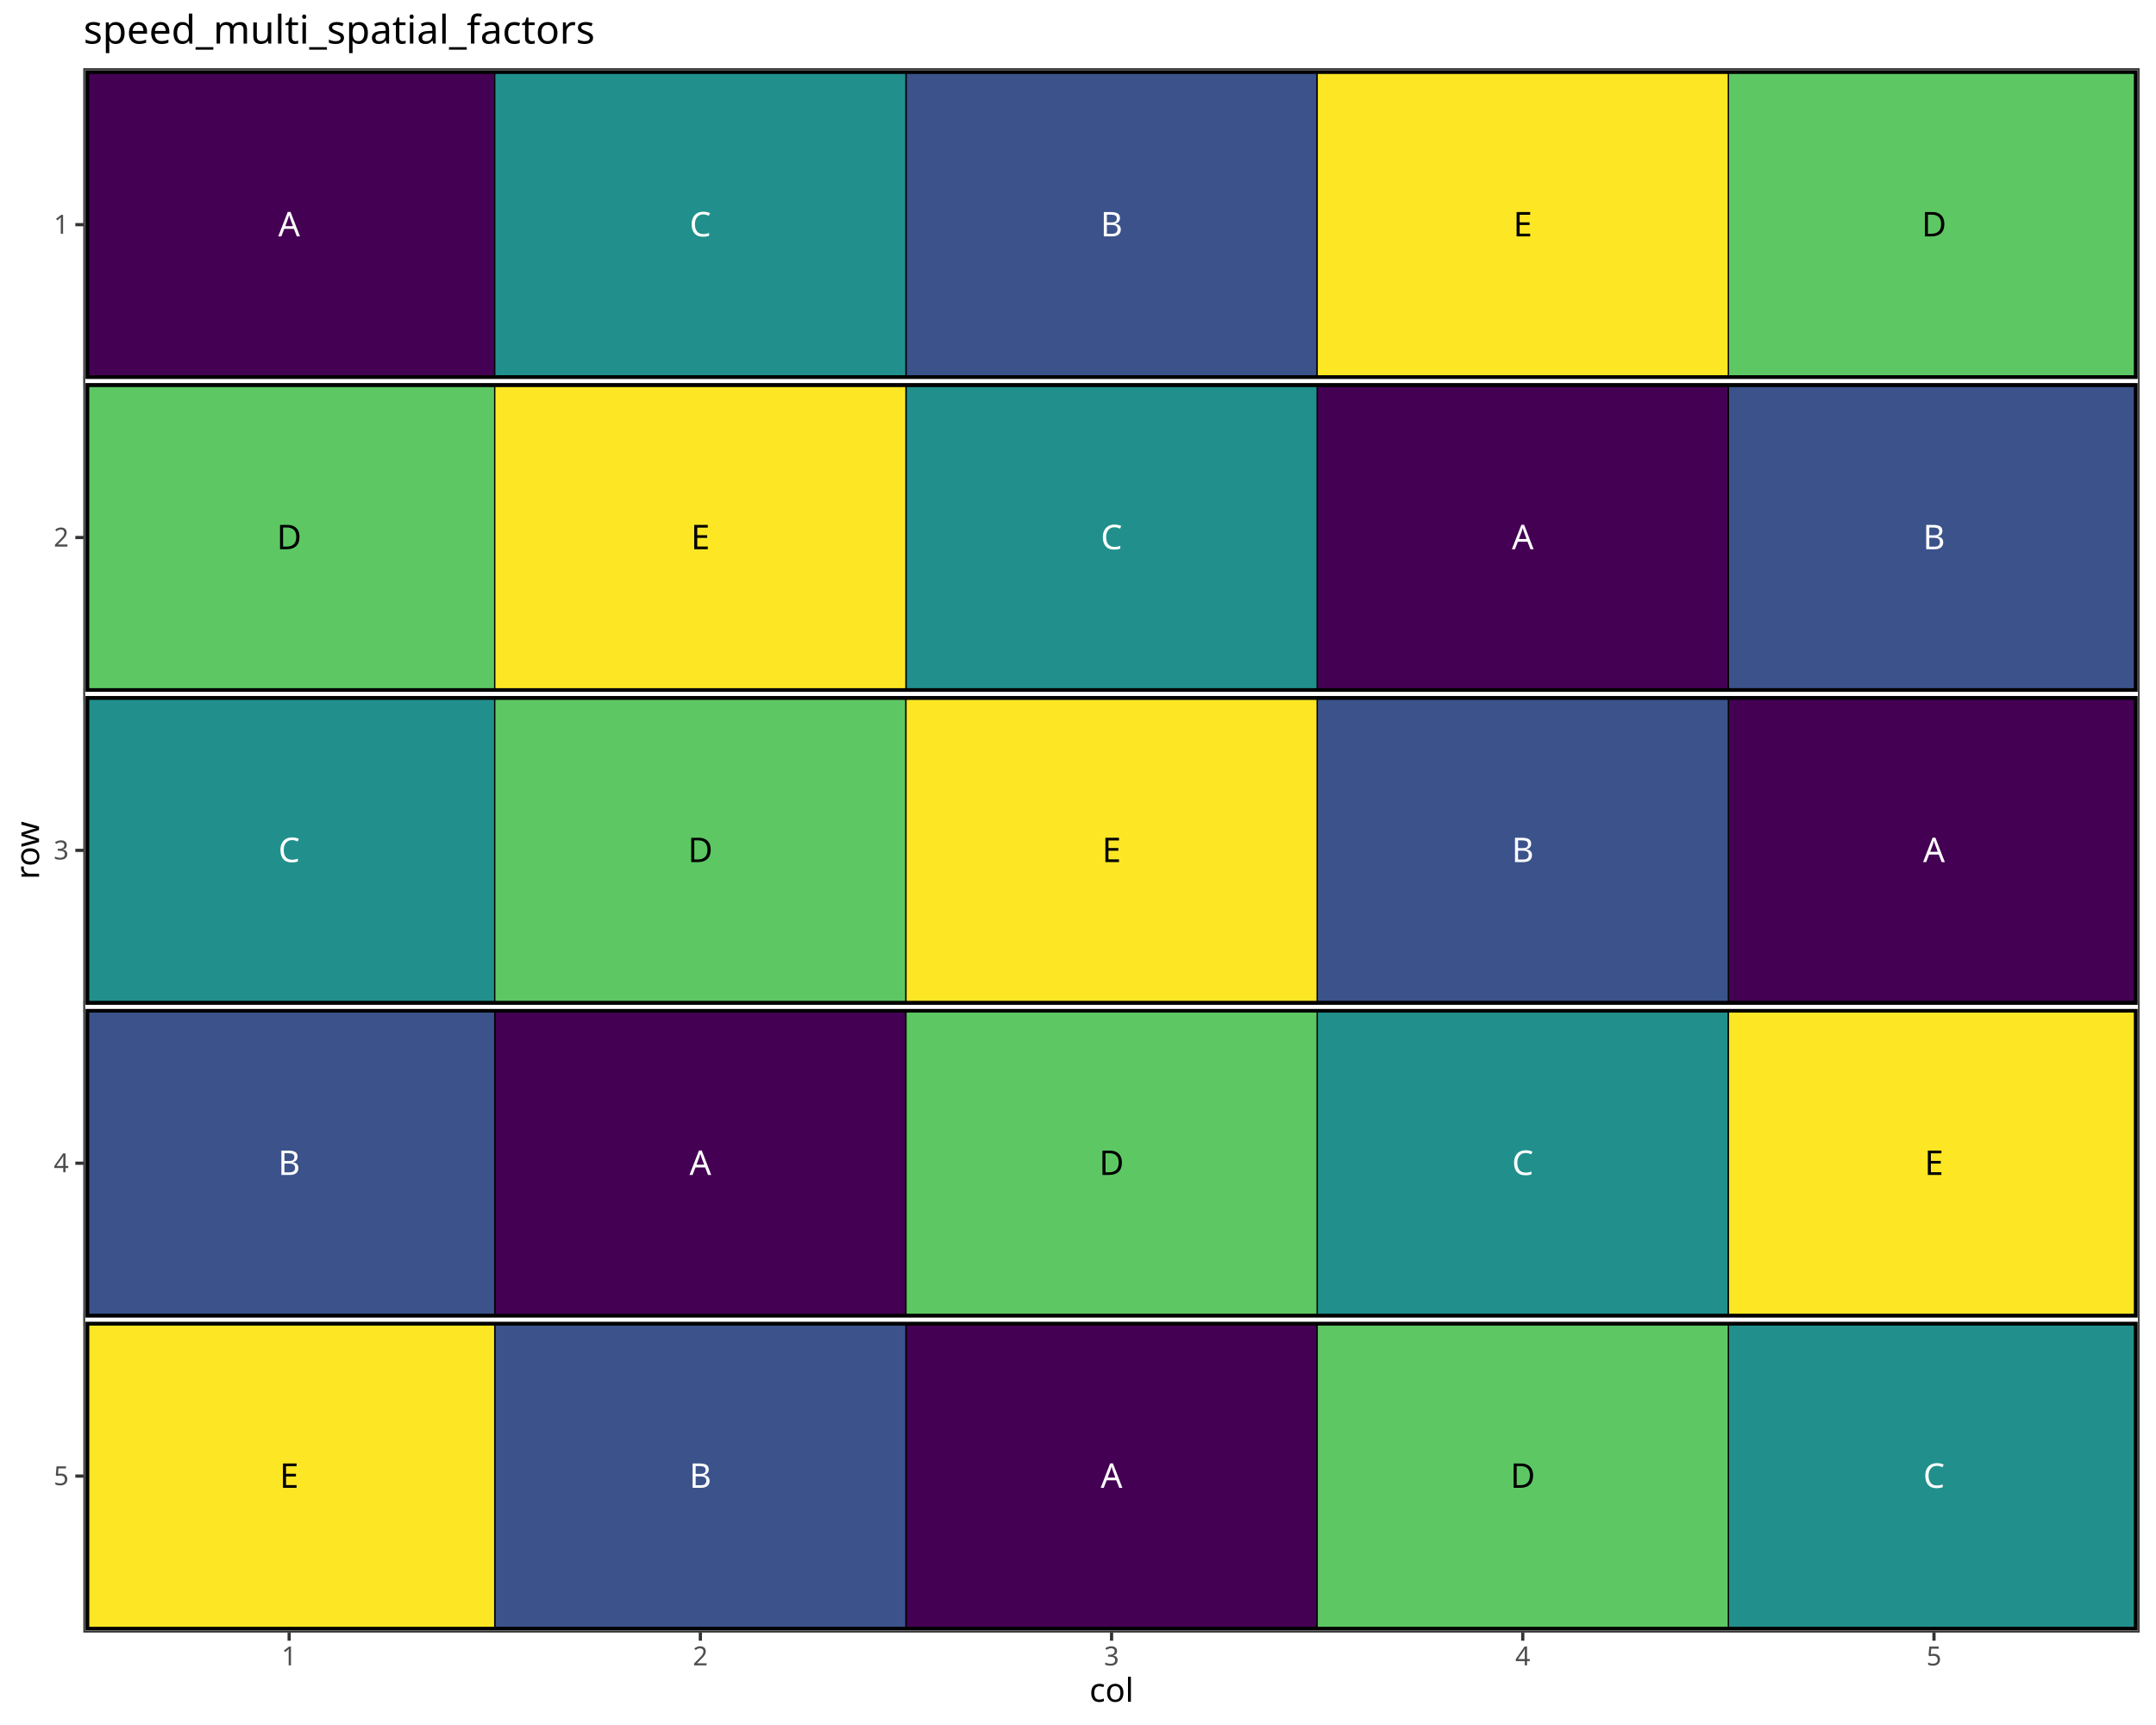
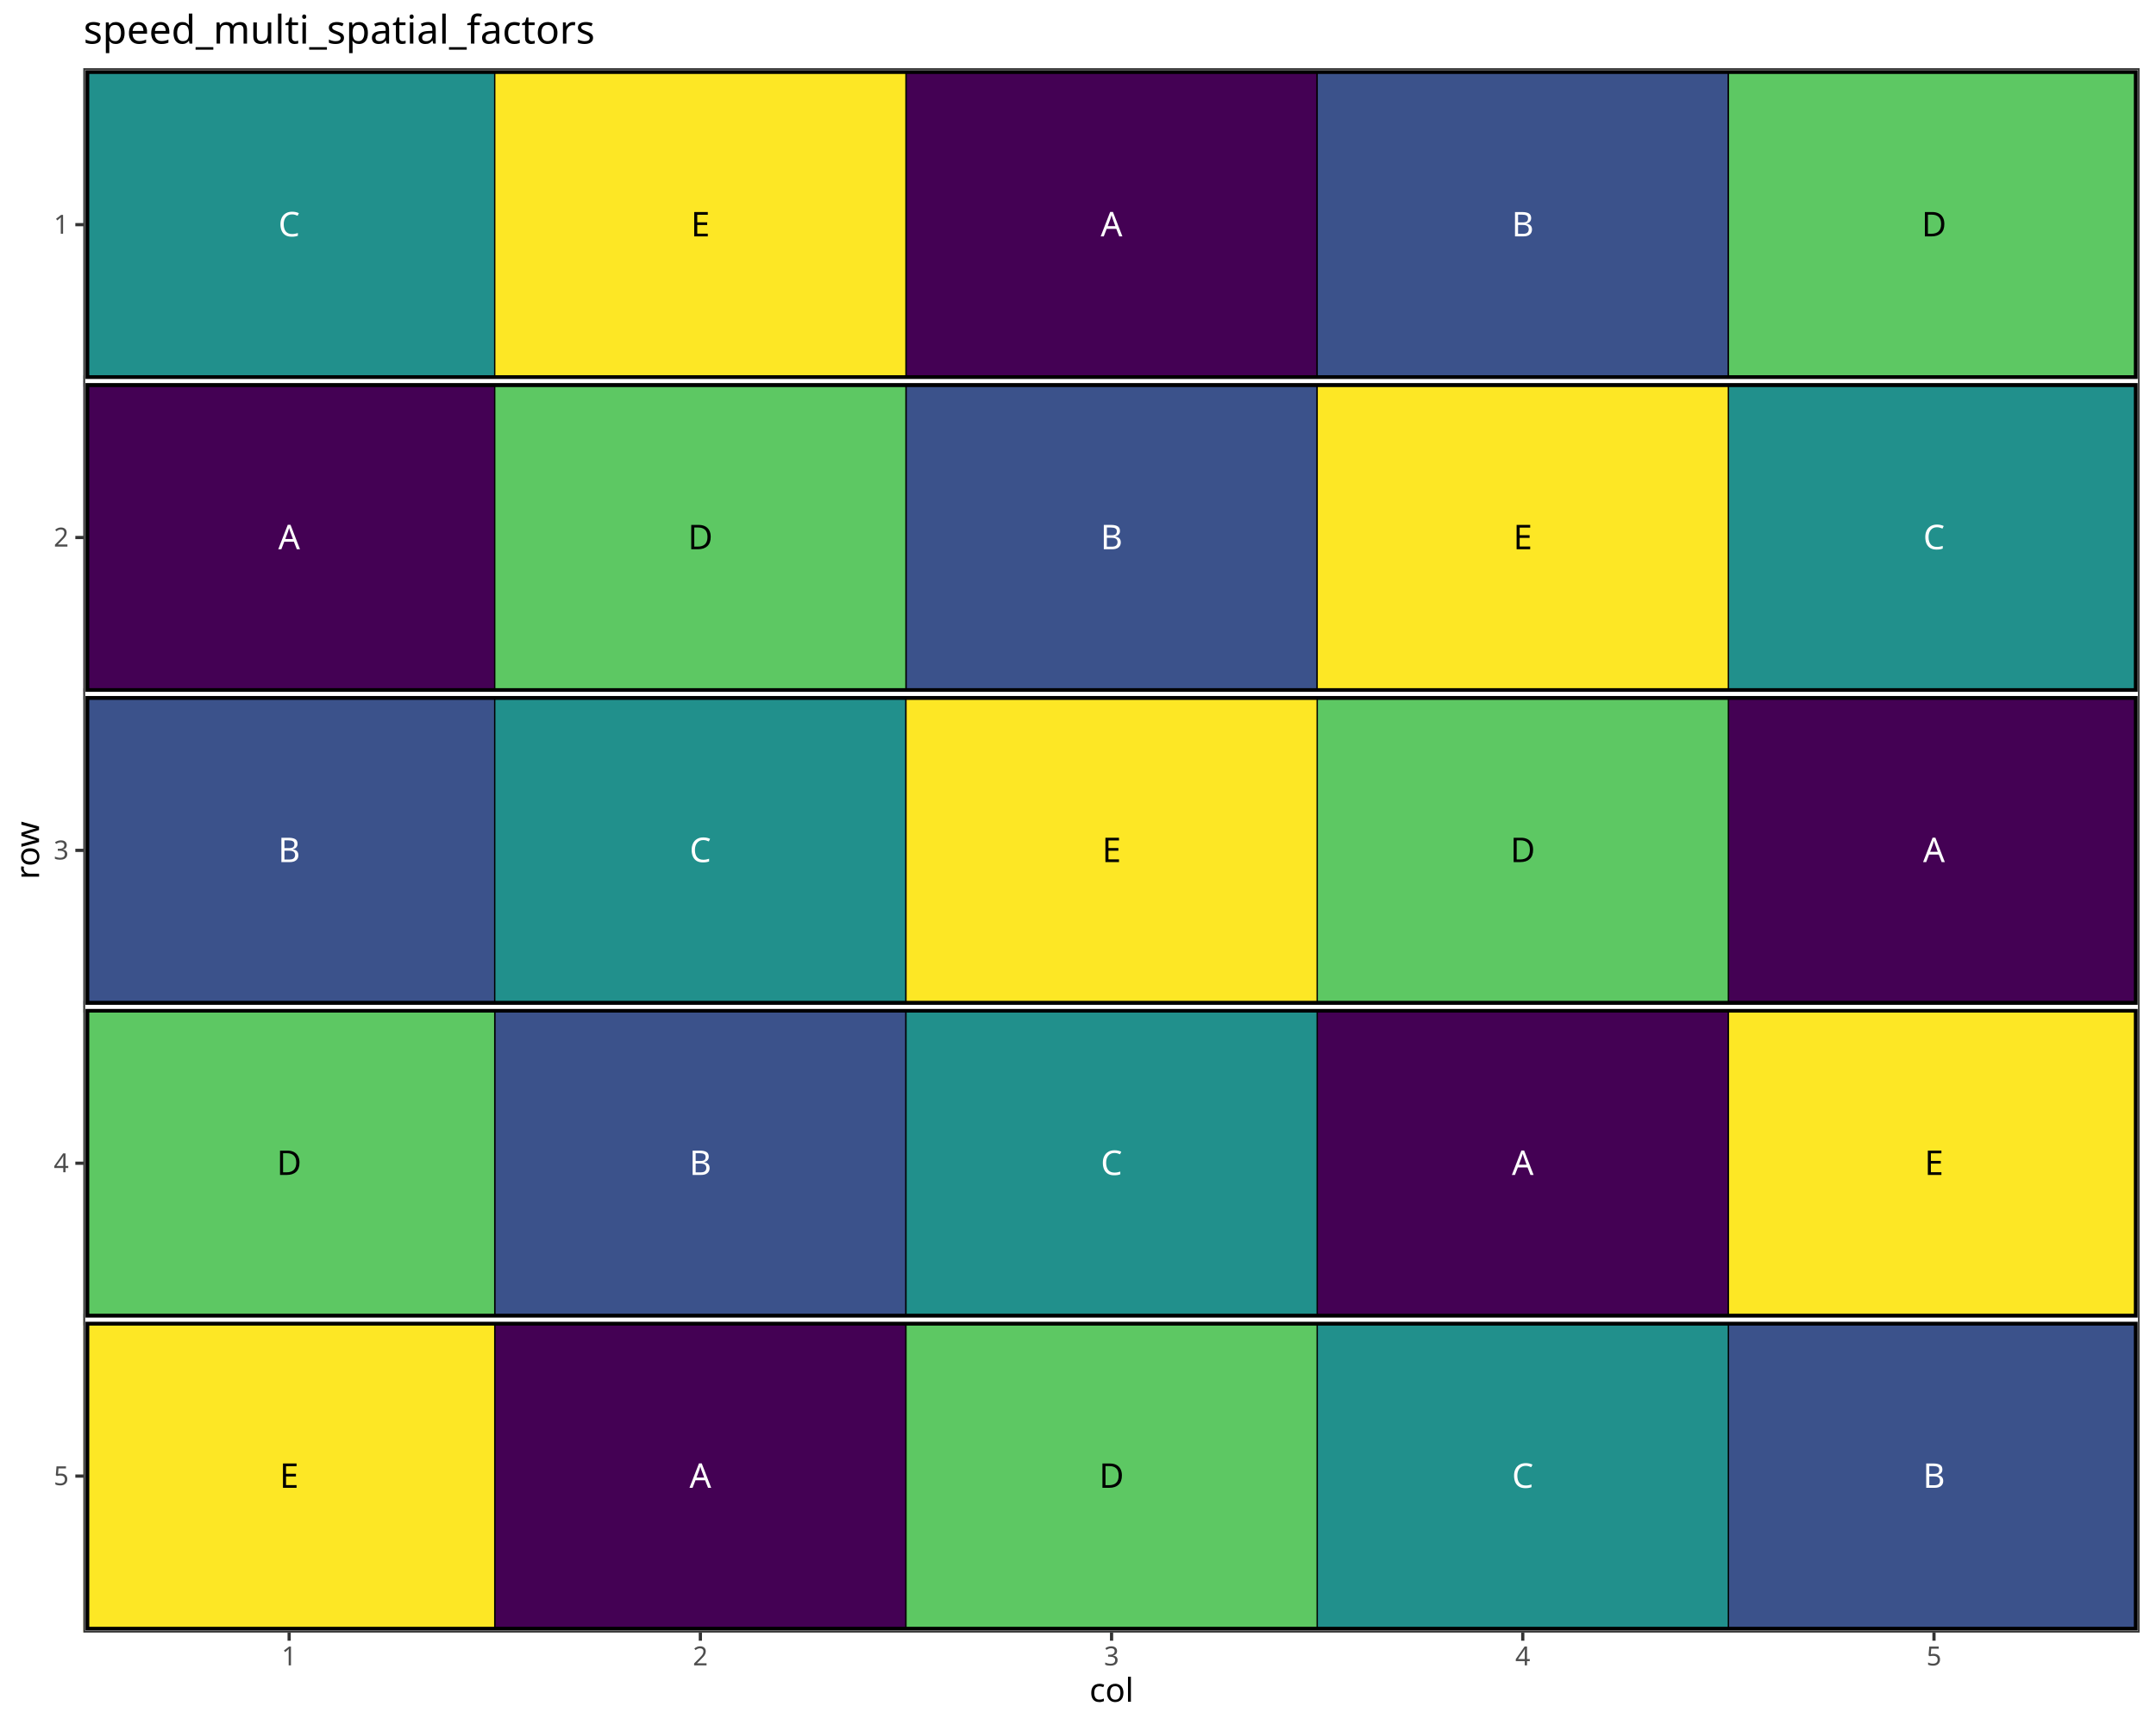
<svg xmlns="http://www.w3.org/2000/svg" class="svglite" data-engine-version="2.0" width="720.00pt" height="576.00pt" viewBox="0 0 720.00 576.00">
  <defs>
    <style type="text/css">
    .svglite line, .svglite polyline, .svglite polygon, .svglite path, .svglite rect, .svglite circle {
      fill: none;
      stroke: #000000;
      stroke-linecap: round;
      stroke-linejoin: round;
      stroke-miterlimit: 10.00;
    }
  </style>
  </defs>
  <rect width="100%" height="100%" style="stroke: none; fill: #FFFFFF;" />
  <defs>
    <clipPath id="cpMC4wMHw3MjAuMDB8MC4wMHw1NzYuMDA=">
      <rect x="0.00" y="0.00" width="720.00" height="576.00" />
    </clipPath>
  </defs>
  <g clip-path="url(#cpMC4wMHw3MjAuMDB8MC4wMHw1NzYuMDA=)">
    <rect x="0.00" y="0.00" width="720.00" height="576.00" style="stroke-width: 1.07; stroke: #FFFFFF; fill: #FFFFFF;" />
  </g>
  <defs>
    <clipPath id="cpMjcuOTB8NzE0LjUyfDIyLjc4fDU0NS4xMQ==">
      <rect x="27.90" y="22.78" width="686.62" height="522.33" />
    </clipPath>
  </defs>
  <g clip-path="url(#cpMjcuOTB8NzE0LjUyfDIyLjc4fDU0NS4xMQ==)">
    <rect x="27.90" y="22.78" width="686.62" height="522.33" style="stroke-width: 1.07; stroke: none; fill: #FFFFFF;" />
    <polyline points="27.90,22.78 714.52,22.78 " style="stroke-width: 0.53; stroke: #EBEBEB; stroke-linecap: butt;" />
    <polyline points="27.90,127.25 714.52,127.25 " style="stroke-width: 0.53; stroke: #EBEBEB; stroke-linecap: butt;" />
    <polyline points="27.90,231.72 714.52,231.72 " style="stroke-width: 0.53; stroke: #EBEBEB; stroke-linecap: butt;" />
    <polyline points="27.90,336.18 714.52,336.18 " style="stroke-width: 0.53; stroke: #EBEBEB; stroke-linecap: butt;" />
    <polyline points="27.90,440.65 714.52,440.65 " style="stroke-width: 0.53; stroke: #EBEBEB; stroke-linecap: butt;" />
    <polyline points="27.90,545.11 714.52,545.11 " style="stroke-width: 0.53; stroke: #EBEBEB; stroke-linecap: butt;" />
    <polyline points="27.90,545.11 27.90,22.78 " style="stroke-width: 0.53; stroke: #EBEBEB; stroke-linecap: butt;" />
    <polyline points="165.22,545.11 165.22,22.78 " style="stroke-width: 0.53; stroke: #EBEBEB; stroke-linecap: butt;" />
    <polyline points="302.55,545.11 302.55,22.78 " style="stroke-width: 0.53; stroke: #EBEBEB; stroke-linecap: butt;" />
    <polyline points="439.87,545.11 439.87,22.78 " style="stroke-width: 0.53; stroke: #EBEBEB; stroke-linecap: butt;" />
    <polyline points="577.20,545.11 577.20,22.78 " style="stroke-width: 0.53; stroke: #EBEBEB; stroke-linecap: butt;" />
    <polyline points="714.52,545.11 714.52,22.78 " style="stroke-width: 0.53; stroke: #EBEBEB; stroke-linecap: butt;" />
    <polyline points="27.90,75.02 714.52,75.02 " style="stroke-width: 1.07; stroke: #EBEBEB; stroke-linecap: butt;" />
    <polyline points="27.90,179.48 714.52,179.48 " style="stroke-width: 1.07; stroke: #EBEBEB; stroke-linecap: butt;" />
    <polyline points="27.90,283.95 714.52,283.95 " style="stroke-width: 1.07; stroke: #EBEBEB; stroke-linecap: butt;" />
    <polyline points="27.90,388.41 714.52,388.41 " style="stroke-width: 1.07; stroke: #EBEBEB; stroke-linecap: butt;" />
    <polyline points="27.90,492.88 714.52,492.88 " style="stroke-width: 1.07; stroke: #EBEBEB; stroke-linecap: butt;" />
    <polyline points="96.56,545.11 96.56,22.78 " style="stroke-width: 1.07; stroke: #EBEBEB; stroke-linecap: butt;" />
    <polyline points="233.89,545.11 233.89,22.78 " style="stroke-width: 1.07; stroke: #EBEBEB; stroke-linecap: butt;" />
    <polyline points="371.21,545.11 371.21,22.78 " style="stroke-width: 1.07; stroke: #EBEBEB; stroke-linecap: butt;" />
    <polyline points="508.53,545.11 508.53,22.78 " style="stroke-width: 1.07; stroke: #EBEBEB; stroke-linecap: butt;" />
    <polyline points="645.86,545.11 645.86,22.78 " style="stroke-width: 1.07; stroke: #EBEBEB; stroke-linecap: butt;" />
-     <rect x="27.90" y="22.78" width="137.32" height="104.47" style="stroke-width: 0.43; stroke-linecap: butt; stroke-linejoin: miter; fill: #440154;" />
+     <rect x="302.55" y="22.78" width="137.32" height="104.47" style="stroke-width: 0.43; stroke-linecap: butt; stroke-linejoin: miter; fill: #440154;" />
    <rect x="577.20" y="231.72" width="137.32" height="104.47" style="stroke-width: 0.43; stroke-linecap: butt; stroke-linejoin: miter; fill: #440154;" />
-     <rect x="439.87" y="127.25" width="137.32" height="104.47" style="stroke-width: 0.43; stroke-linecap: butt; stroke-linejoin: miter; fill: #440154;" />
-     <rect x="302.55" y="440.65" width="137.32" height="104.47" style="stroke-width: 0.43; stroke-linecap: butt; stroke-linejoin: miter; fill: #440154;" />
-     <rect x="165.22" y="336.18" width="137.32" height="104.47" style="stroke-width: 0.43; stroke-linecap: butt; stroke-linejoin: miter; fill: #440154;" />
-     <rect x="577.20" y="127.25" width="137.32" height="104.47" style="stroke-width: 0.43; stroke-linecap: butt; stroke-linejoin: miter; fill: #3B528B;" />
-     <rect x="27.90" y="336.18" width="137.32" height="104.47" style="stroke-width: 0.43; stroke-linecap: butt; stroke-linejoin: miter; fill: #3B528B;" />
-     <rect x="439.87" y="231.72" width="137.32" height="104.47" style="stroke-width: 0.43; stroke-linecap: butt; stroke-linejoin: miter; fill: #3B528B;" />
-     <rect x="165.22" y="440.65" width="137.32" height="104.47" style="stroke-width: 0.43; stroke-linecap: butt; stroke-linejoin: miter; fill: #3B528B;" />
-     <rect x="302.55" y="22.78" width="137.32" height="104.47" style="stroke-width: 0.43; stroke-linecap: butt; stroke-linejoin: miter; fill: #3B528B;" />
-     <rect x="165.22" y="22.78" width="137.32" height="104.47" style="stroke-width: 0.43; stroke-linecap: butt; stroke-linejoin: miter; fill: #21908C;" />
-     <rect x="302.55" y="127.25" width="137.32" height="104.47" style="stroke-width: 0.43; stroke-linecap: butt; stroke-linejoin: miter; fill: #21908C;" />
-     <rect x="27.90" y="231.72" width="137.32" height="104.47" style="stroke-width: 0.43; stroke-linecap: butt; stroke-linejoin: miter; fill: #21908C;" />
-     <rect x="577.20" y="440.65" width="137.32" height="104.47" style="stroke-width: 0.43; stroke-linecap: butt; stroke-linejoin: miter; fill: #21908C;" />
-     <rect x="439.87" y="336.18" width="137.32" height="104.47" style="stroke-width: 0.43; stroke-linecap: butt; stroke-linejoin: miter; fill: #21908C;" />
-     <rect x="27.90" y="127.25" width="137.32" height="104.47" style="stroke-width: 0.43; stroke-linecap: butt; stroke-linejoin: miter; fill: #5DC863;" />
-     <rect x="165.22" y="231.72" width="137.32" height="104.47" style="stroke-width: 0.43; stroke-linecap: butt; stroke-linejoin: miter; fill: #5DC863;" />
-     <rect x="302.55" y="336.18" width="137.32" height="104.47" style="stroke-width: 0.43; stroke-linecap: butt; stroke-linejoin: miter; fill: #5DC863;" />
-     <rect x="439.87" y="440.65" width="137.32" height="104.47" style="stroke-width: 0.43; stroke-linecap: butt; stroke-linejoin: miter; fill: #5DC863;" />
+     <rect x="439.87" y="336.18" width="137.32" height="104.47" style="stroke-width: 0.43; stroke-linecap: butt; stroke-linejoin: miter; fill: #440154;" />
+     <rect x="27.90" y="127.25" width="137.32" height="104.47" style="stroke-width: 0.43; stroke-linecap: butt; stroke-linejoin: miter; fill: #440154;" />
+     <rect x="165.22" y="440.65" width="137.32" height="104.47" style="stroke-width: 0.43; stroke-linecap: butt; stroke-linejoin: miter; fill: #440154;" />
+     <rect x="27.90" y="231.72" width="137.32" height="104.47" style="stroke-width: 0.43; stroke-linecap: butt; stroke-linejoin: miter; fill: #3B528B;" />
+     <rect x="439.87" y="22.78" width="137.32" height="104.47" style="stroke-width: 0.43; stroke-linecap: butt; stroke-linejoin: miter; fill: #3B528B;" />
+     <rect x="165.22" y="336.18" width="137.32" height="104.47" style="stroke-width: 0.43; stroke-linecap: butt; stroke-linejoin: miter; fill: #3B528B;" />
+     <rect x="302.55" y="127.25" width="137.32" height="104.47" style="stroke-width: 0.43; stroke-linecap: butt; stroke-linejoin: miter; fill: #3B528B;" />
+     <rect x="577.20" y="440.65" width="137.32" height="104.47" style="stroke-width: 0.43; stroke-linecap: butt; stroke-linejoin: miter; fill: #3B528B;" />
+     <rect x="27.90" y="22.78" width="137.32" height="104.47" style="stroke-width: 0.43; stroke-linecap: butt; stroke-linejoin: miter; fill: #21908C;" />
+     <rect x="577.20" y="127.25" width="137.32" height="104.47" style="stroke-width: 0.43; stroke-linecap: butt; stroke-linejoin: miter; fill: #21908C;" />
+     <rect x="165.22" y="231.72" width="137.32" height="104.47" style="stroke-width: 0.43; stroke-linecap: butt; stroke-linejoin: miter; fill: #21908C;" />
+     <rect x="302.55" y="336.18" width="137.32" height="104.47" style="stroke-width: 0.43; stroke-linecap: butt; stroke-linejoin: miter; fill: #21908C;" />
+     <rect x="439.87" y="440.65" width="137.32" height="104.47" style="stroke-width: 0.43; stroke-linecap: butt; stroke-linejoin: miter; fill: #21908C;" />
+     <rect x="165.22" y="127.25" width="137.32" height="104.47" style="stroke-width: 0.43; stroke-linecap: butt; stroke-linejoin: miter; fill: #5DC863;" />
+     <rect x="439.87" y="231.72" width="137.32" height="104.47" style="stroke-width: 0.43; stroke-linecap: butt; stroke-linejoin: miter; fill: #5DC863;" />
+     <rect x="302.55" y="440.65" width="137.32" height="104.47" style="stroke-width: 0.43; stroke-linecap: butt; stroke-linejoin: miter; fill: #5DC863;" />
+     <rect x="27.90" y="336.18" width="137.32" height="104.47" style="stroke-width: 0.43; stroke-linecap: butt; stroke-linejoin: miter; fill: #5DC863;" />
    <rect x="577.20" y="22.78" width="137.32" height="104.47" style="stroke-width: 0.43; stroke-linecap: butt; stroke-linejoin: miter; fill: #5DC863;" />
-     <rect x="439.87" y="22.78" width="137.32" height="104.47" style="stroke-width: 0.43; stroke-linecap: butt; stroke-linejoin: miter; fill: #FDE725;" />
+     <rect x="439.87" y="127.25" width="137.32" height="104.47" style="stroke-width: 0.43; stroke-linecap: butt; stroke-linejoin: miter; fill: #FDE725;" />
+     <rect x="302.55" y="231.72" width="137.32" height="104.47" style="stroke-width: 0.43; stroke-linecap: butt; stroke-linejoin: miter; fill: #FDE725;" />
+     <rect x="165.22" y="22.78" width="137.32" height="104.47" style="stroke-width: 0.43; stroke-linecap: butt; stroke-linejoin: miter; fill: #FDE725;" />
    <rect x="577.20" y="336.18" width="137.32" height="104.47" style="stroke-width: 0.43; stroke-linecap: butt; stroke-linejoin: miter; fill: #FDE725;" />
-     <rect x="302.55" y="231.72" width="137.32" height="104.47" style="stroke-width: 0.43; stroke-linecap: butt; stroke-linejoin: miter; fill: #FDE725;" />
    <rect x="27.90" y="440.65" width="137.32" height="104.47" style="stroke-width: 0.43; stroke-linecap: butt; stroke-linejoin: miter; fill: #FDE725;" />
-     <rect x="165.22" y="127.25" width="137.32" height="104.47" style="stroke-width: 0.43; stroke-linecap: butt; stroke-linejoin: miter; fill: #FDE725;" />
-     <text x="96.56" y="78.93" text-anchor="middle" style="font-size: 11.38px; fill: #FFFFFF; font-family: sans;" textLength="7.59px" lengthAdjust="spacingAndGlyphs">A</text>
+     <text x="371.21" y="78.93" text-anchor="middle" style="font-size: 11.38px; fill: #FFFFFF; font-family: sans;" textLength="7.59px" lengthAdjust="spacingAndGlyphs">A</text>
    <text x="645.86" y="287.86" text-anchor="middle" style="font-size: 11.38px; fill: #FFFFFF; font-family: sans;" textLength="7.59px" lengthAdjust="spacingAndGlyphs">A</text>
-     <text x="508.53" y="183.40" text-anchor="middle" style="font-size: 11.38px; fill: #FFFFFF; font-family: sans;" textLength="7.59px" lengthAdjust="spacingAndGlyphs">A</text>
-     <text x="371.21" y="496.80" text-anchor="middle" style="font-size: 11.38px; fill: #FFFFFF; font-family: sans;" textLength="7.59px" lengthAdjust="spacingAndGlyphs">A</text>
-     <text x="233.89" y="392.33" text-anchor="middle" style="font-size: 11.38px; fill: #FFFFFF; font-family: sans;" textLength="7.59px" lengthAdjust="spacingAndGlyphs">A</text>
-     <text x="645.86" y="183.40" text-anchor="middle" style="font-size: 11.38px; fill: #FFFFFF; font-family: sans;" textLength="7.59px" lengthAdjust="spacingAndGlyphs">B</text>
-     <text x="96.56" y="392.33" text-anchor="middle" style="font-size: 11.38px; fill: #FFFFFF; font-family: sans;" textLength="7.59px" lengthAdjust="spacingAndGlyphs">B</text>
-     <text x="508.53" y="287.86" text-anchor="middle" style="font-size: 11.38px; fill: #FFFFFF; font-family: sans;" textLength="7.59px" lengthAdjust="spacingAndGlyphs">B</text>
-     <text x="233.89" y="496.80" text-anchor="middle" style="font-size: 11.38px; fill: #FFFFFF; font-family: sans;" textLength="7.59px" lengthAdjust="spacingAndGlyphs">B</text>
-     <text x="371.21" y="78.93" text-anchor="middle" style="font-size: 11.38px; fill: #FFFFFF; font-family: sans;" textLength="7.59px" lengthAdjust="spacingAndGlyphs">B</text>
-     <text x="233.89" y="78.93" text-anchor="middle" style="font-size: 11.38px; fill: #FFFFFF; font-family: sans;" textLength="8.22px" lengthAdjust="spacingAndGlyphs">C</text>
-     <text x="371.21" y="183.40" text-anchor="middle" style="font-size: 11.38px; fill: #FFFFFF; font-family: sans;" textLength="8.22px" lengthAdjust="spacingAndGlyphs">C</text>
-     <text x="96.56" y="287.86" text-anchor="middle" style="font-size: 11.38px; fill: #FFFFFF; font-family: sans;" textLength="8.22px" lengthAdjust="spacingAndGlyphs">C</text>
-     <text x="645.86" y="496.80" text-anchor="middle" style="font-size: 11.38px; fill: #FFFFFF; font-family: sans;" textLength="8.22px" lengthAdjust="spacingAndGlyphs">C</text>
-     <text x="508.53" y="392.33" text-anchor="middle" style="font-size: 11.38px; fill: #FFFFFF; font-family: sans;" textLength="8.22px" lengthAdjust="spacingAndGlyphs">C</text>
-     <text x="96.56" y="183.40" text-anchor="middle" style="font-size: 11.38px; font-family: sans;" textLength="8.22px" lengthAdjust="spacingAndGlyphs">D</text>
-     <text x="233.89" y="287.86" text-anchor="middle" style="font-size: 11.38px; font-family: sans;" textLength="8.22px" lengthAdjust="spacingAndGlyphs">D</text>
-     <text x="371.21" y="392.33" text-anchor="middle" style="font-size: 11.38px; font-family: sans;" textLength="8.22px" lengthAdjust="spacingAndGlyphs">D</text>
-     <text x="508.53" y="496.80" text-anchor="middle" style="font-size: 11.38px; font-family: sans;" textLength="8.22px" lengthAdjust="spacingAndGlyphs">D</text>
+     <text x="508.53" y="392.33" text-anchor="middle" style="font-size: 11.38px; fill: #FFFFFF; font-family: sans;" textLength="7.59px" lengthAdjust="spacingAndGlyphs">A</text>
+     <text x="96.56" y="183.40" text-anchor="middle" style="font-size: 11.38px; fill: #FFFFFF; font-family: sans;" textLength="7.59px" lengthAdjust="spacingAndGlyphs">A</text>
+     <text x="233.89" y="496.80" text-anchor="middle" style="font-size: 11.38px; fill: #FFFFFF; font-family: sans;" textLength="7.59px" lengthAdjust="spacingAndGlyphs">A</text>
+     <text x="96.56" y="287.86" text-anchor="middle" style="font-size: 11.38px; fill: #FFFFFF; font-family: sans;" textLength="7.59px" lengthAdjust="spacingAndGlyphs">B</text>
+     <text x="508.53" y="78.93" text-anchor="middle" style="font-size: 11.38px; fill: #FFFFFF; font-family: sans;" textLength="7.59px" lengthAdjust="spacingAndGlyphs">B</text>
+     <text x="233.89" y="392.33" text-anchor="middle" style="font-size: 11.38px; fill: #FFFFFF; font-family: sans;" textLength="7.59px" lengthAdjust="spacingAndGlyphs">B</text>
+     <text x="371.21" y="183.40" text-anchor="middle" style="font-size: 11.38px; fill: #FFFFFF; font-family: sans;" textLength="7.59px" lengthAdjust="spacingAndGlyphs">B</text>
+     <text x="645.86" y="496.80" text-anchor="middle" style="font-size: 11.38px; fill: #FFFFFF; font-family: sans;" textLength="7.59px" lengthAdjust="spacingAndGlyphs">B</text>
+     <text x="96.56" y="78.93" text-anchor="middle" style="font-size: 11.38px; fill: #FFFFFF; font-family: sans;" textLength="8.22px" lengthAdjust="spacingAndGlyphs">C</text>
+     <text x="645.86" y="183.40" text-anchor="middle" style="font-size: 11.38px; fill: #FFFFFF; font-family: sans;" textLength="8.22px" lengthAdjust="spacingAndGlyphs">C</text>
+     <text x="233.89" y="287.86" text-anchor="middle" style="font-size: 11.38px; fill: #FFFFFF; font-family: sans;" textLength="8.22px" lengthAdjust="spacingAndGlyphs">C</text>
+     <text x="371.21" y="392.33" text-anchor="middle" style="font-size: 11.38px; fill: #FFFFFF; font-family: sans;" textLength="8.22px" lengthAdjust="spacingAndGlyphs">C</text>
+     <text x="508.53" y="496.80" text-anchor="middle" style="font-size: 11.38px; fill: #FFFFFF; font-family: sans;" textLength="8.22px" lengthAdjust="spacingAndGlyphs">C</text>
+     <text x="233.89" y="183.40" text-anchor="middle" style="font-size: 11.38px; font-family: sans;" textLength="8.22px" lengthAdjust="spacingAndGlyphs">D</text>
+     <text x="508.53" y="287.86" text-anchor="middle" style="font-size: 11.38px; font-family: sans;" textLength="8.22px" lengthAdjust="spacingAndGlyphs">D</text>
+     <text x="371.21" y="496.80" text-anchor="middle" style="font-size: 11.38px; font-family: sans;" textLength="8.22px" lengthAdjust="spacingAndGlyphs">D</text>
+     <text x="96.56" y="392.33" text-anchor="middle" style="font-size: 11.38px; font-family: sans;" textLength="8.22px" lengthAdjust="spacingAndGlyphs">D</text>
    <text x="645.86" y="78.93" text-anchor="middle" style="font-size: 11.38px; font-family: sans;" textLength="8.22px" lengthAdjust="spacingAndGlyphs">D</text>
-     <text x="508.53" y="78.93" text-anchor="middle" style="font-size: 11.38px; font-family: sans;" textLength="7.59px" lengthAdjust="spacingAndGlyphs">E</text>
+     <text x="508.53" y="183.40" text-anchor="middle" style="font-size: 11.38px; font-family: sans;" textLength="7.59px" lengthAdjust="spacingAndGlyphs">E</text>
+     <text x="371.21" y="287.86" text-anchor="middle" style="font-size: 11.38px; font-family: sans;" textLength="7.59px" lengthAdjust="spacingAndGlyphs">E</text>
+     <text x="233.89" y="78.93" text-anchor="middle" style="font-size: 11.38px; font-family: sans;" textLength="7.59px" lengthAdjust="spacingAndGlyphs">E</text>
    <text x="645.86" y="392.33" text-anchor="middle" style="font-size: 11.38px; font-family: sans;" textLength="7.59px" lengthAdjust="spacingAndGlyphs">E</text>
-     <text x="371.21" y="287.86" text-anchor="middle" style="font-size: 11.38px; font-family: sans;" textLength="7.59px" lengthAdjust="spacingAndGlyphs">E</text>
    <text x="96.56" y="496.80" text-anchor="middle" style="font-size: 11.38px; font-family: sans;" textLength="7.59px" lengthAdjust="spacingAndGlyphs">E</text>
-     <text x="233.89" y="183.40" text-anchor="middle" style="font-size: 11.38px; font-family: sans;" textLength="7.59px" lengthAdjust="spacingAndGlyphs">E</text>
    <rect x="27.90" y="22.78" width="686.62" height="104.47" style="stroke-width: 3.84; stroke-linecap: butt; stroke-linejoin: miter;" />
    <rect x="27.90" y="127.25" width="686.62" height="104.47" style="stroke-width: 3.84; stroke-linecap: butt; stroke-linejoin: miter;" />
    <rect x="27.90" y="231.72" width="686.62" height="104.47" style="stroke-width: 3.84; stroke-linecap: butt; stroke-linejoin: miter;" />
    <rect x="27.90" y="336.18" width="686.62" height="104.47" style="stroke-width: 3.84; stroke-linecap: butt; stroke-linejoin: miter;" />
    <rect x="27.90" y="440.65" width="686.62" height="104.47" style="stroke-width: 3.84; stroke-linecap: butt; stroke-linejoin: miter;" />
    <rect x="27.90" y="22.78" width="686.62" height="104.47" style="stroke-width: 1.28; stroke: #FFFFFF; stroke-linecap: butt; stroke-linejoin: miter;" />
    <rect x="27.90" y="127.25" width="686.62" height="104.47" style="stroke-width: 1.28; stroke: #FFFFFF; stroke-linecap: butt; stroke-linejoin: miter;" />
    <rect x="27.90" y="231.72" width="686.62" height="104.47" style="stroke-width: 1.28; stroke: #FFFFFF; stroke-linecap: butt; stroke-linejoin: miter;" />
    <rect x="27.90" y="336.18" width="686.62" height="104.47" style="stroke-width: 1.28; stroke: #FFFFFF; stroke-linecap: butt; stroke-linejoin: miter;" />
    <rect x="27.90" y="440.65" width="686.62" height="104.47" style="stroke-width: 1.28; stroke: #FFFFFF; stroke-linecap: butt; stroke-linejoin: miter;" />
    <rect x="27.90" y="22.78" width="686.62" height="522.33" style="stroke-width: 1.07; stroke: #333333;" />
  </g>
  <g clip-path="url(#cpMC4wMHw3MjAuMDB8MC4wMHw1NzYuMDA=)">
    <text x="22.97" y="78.04" text-anchor="end" style="font-size: 8.80px; fill: #4D4D4D; font-family: sans;" textLength="4.89px" lengthAdjust="spacingAndGlyphs">1</text>
    <text x="22.97" y="182.51" text-anchor="end" style="font-size: 8.80px; fill: #4D4D4D; font-family: sans;" textLength="4.89px" lengthAdjust="spacingAndGlyphs">2</text>
    <text x="22.97" y="286.98" text-anchor="end" style="font-size: 8.80px; fill: #4D4D4D; font-family: sans;" textLength="4.89px" lengthAdjust="spacingAndGlyphs">3</text>
    <text x="22.97" y="391.44" text-anchor="end" style="font-size: 8.80px; fill: #4D4D4D; font-family: sans;" textLength="4.89px" lengthAdjust="spacingAndGlyphs">4</text>
    <text x="22.97" y="495.91" text-anchor="end" style="font-size: 8.80px; fill: #4D4D4D; font-family: sans;" textLength="4.89px" lengthAdjust="spacingAndGlyphs">5</text>
    <polyline points="25.16,75.02 27.90,75.02 " style="stroke-width: 1.07; stroke: #333333; stroke-linecap: butt;" />
    <polyline points="25.16,179.48 27.90,179.48 " style="stroke-width: 1.07; stroke: #333333; stroke-linecap: butt;" />
    <polyline points="25.16,283.95 27.90,283.95 " style="stroke-width: 1.07; stroke: #333333; stroke-linecap: butt;" />
    <polyline points="25.16,388.41 27.90,388.41 " style="stroke-width: 1.07; stroke: #333333; stroke-linecap: butt;" />
    <polyline points="25.16,492.88 27.90,492.88 " style="stroke-width: 1.07; stroke: #333333; stroke-linecap: butt;" />
    <polyline points="96.56,547.85 96.56,545.11 " style="stroke-width: 1.07; stroke: #333333; stroke-linecap: butt;" />
    <polyline points="233.89,547.85 233.89,545.11 " style="stroke-width: 1.07; stroke: #333333; stroke-linecap: butt;" />
    <polyline points="371.21,547.85 371.21,545.11 " style="stroke-width: 1.07; stroke: #333333; stroke-linecap: butt;" />
    <polyline points="508.53,547.85 508.53,545.11 " style="stroke-width: 1.07; stroke: #333333; stroke-linecap: butt;" />
    <polyline points="645.86,547.85 645.86,545.11 " style="stroke-width: 1.07; stroke: #333333; stroke-linecap: butt;" />
    <text x="96.56" y="556.10" text-anchor="middle" style="font-size: 8.80px; fill: #4D4D4D; font-family: sans;" textLength="4.89px" lengthAdjust="spacingAndGlyphs">1</text>
    <text x="233.89" y="556.10" text-anchor="middle" style="font-size: 8.80px; fill: #4D4D4D; font-family: sans;" textLength="4.89px" lengthAdjust="spacingAndGlyphs">2</text>
    <text x="371.21" y="556.10" text-anchor="middle" style="font-size: 8.80px; fill: #4D4D4D; font-family: sans;" textLength="4.89px" lengthAdjust="spacingAndGlyphs">3</text>
    <text x="508.53" y="556.10" text-anchor="middle" style="font-size: 8.80px; fill: #4D4D4D; font-family: sans;" textLength="4.89px" lengthAdjust="spacingAndGlyphs">4</text>
    <text x="645.86" y="556.10" text-anchor="middle" style="font-size: 8.80px; fill: #4D4D4D; font-family: sans;" textLength="4.89px" lengthAdjust="spacingAndGlyphs">5</text>
    <text x="371.21" y="568.24" text-anchor="middle" style="font-size: 11.00px; font-family: sans;" textLength="14.06px" lengthAdjust="spacingAndGlyphs">col</text>
    <text transform="translate(13.05,283.95) rotate(-90)" text-anchor="middle" style="font-size: 11.00px; font-family: sans;" textLength="17.73px" lengthAdjust="spacingAndGlyphs">row</text>
    <text x="27.90" y="14.56" style="font-size: 13.20px; font-family: sans;" textLength="163.65px" lengthAdjust="spacingAndGlyphs">speed_multi_spatial_factors</text>
  </g>
</svg>
